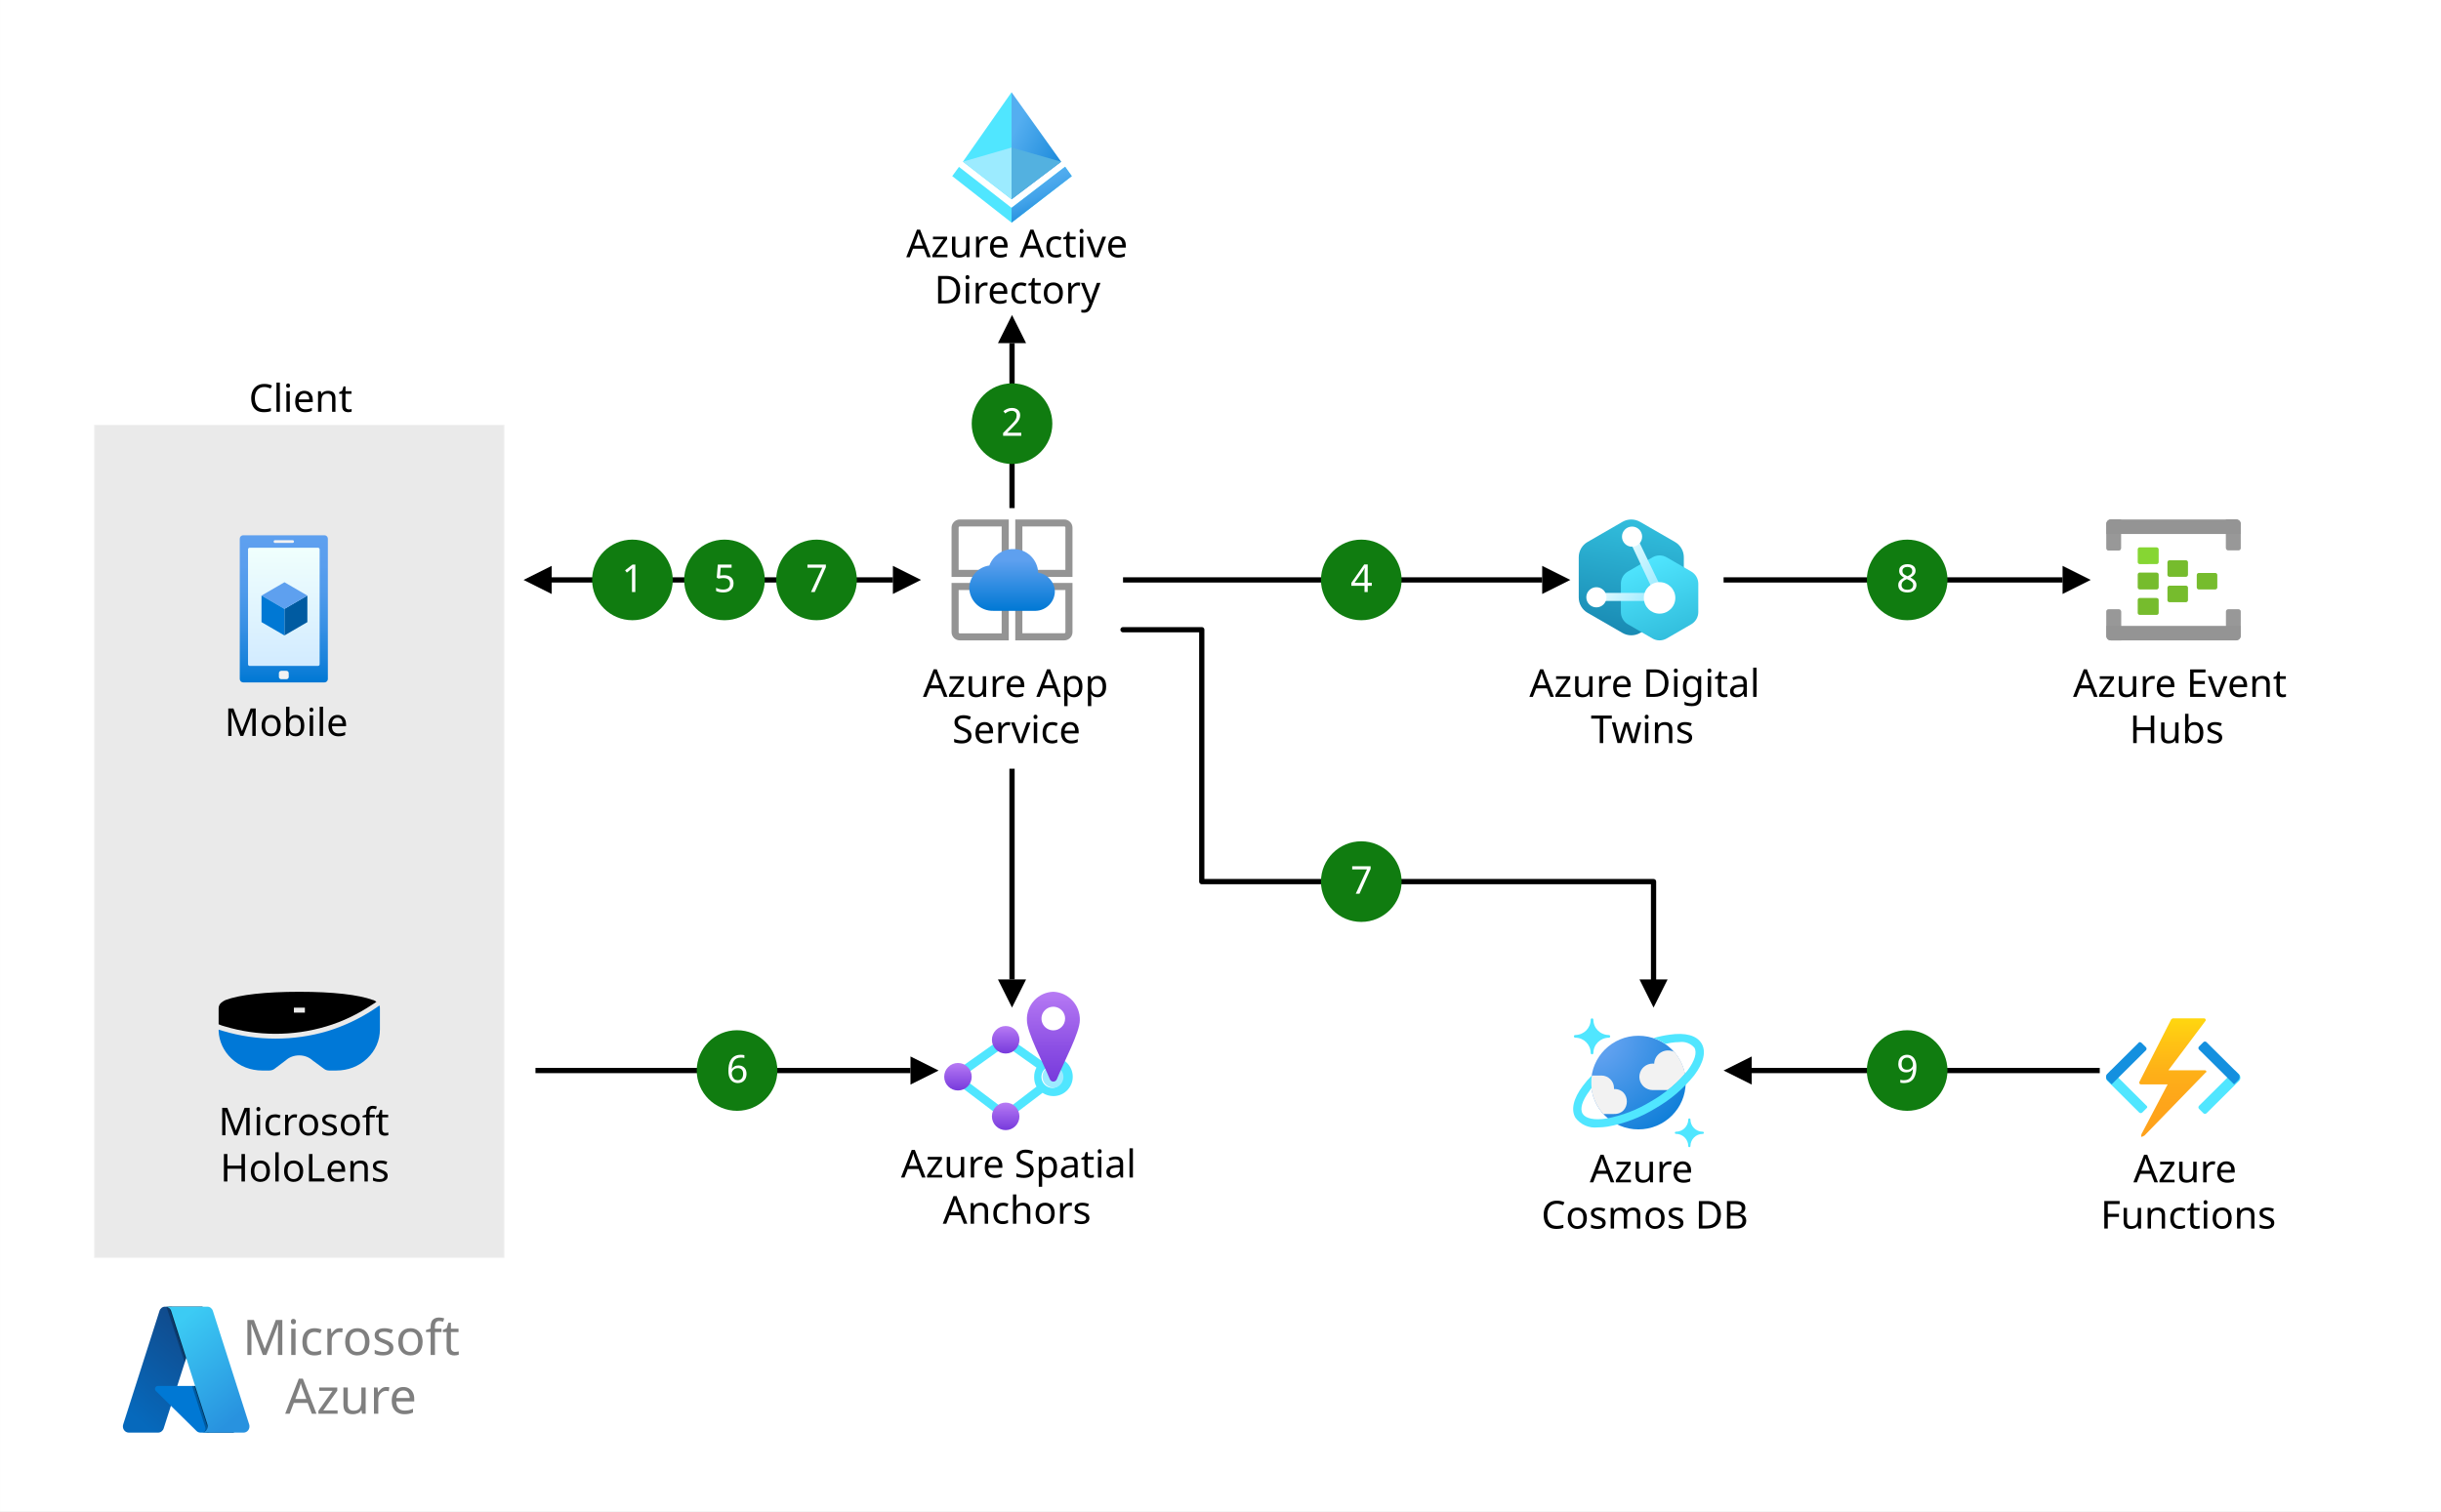
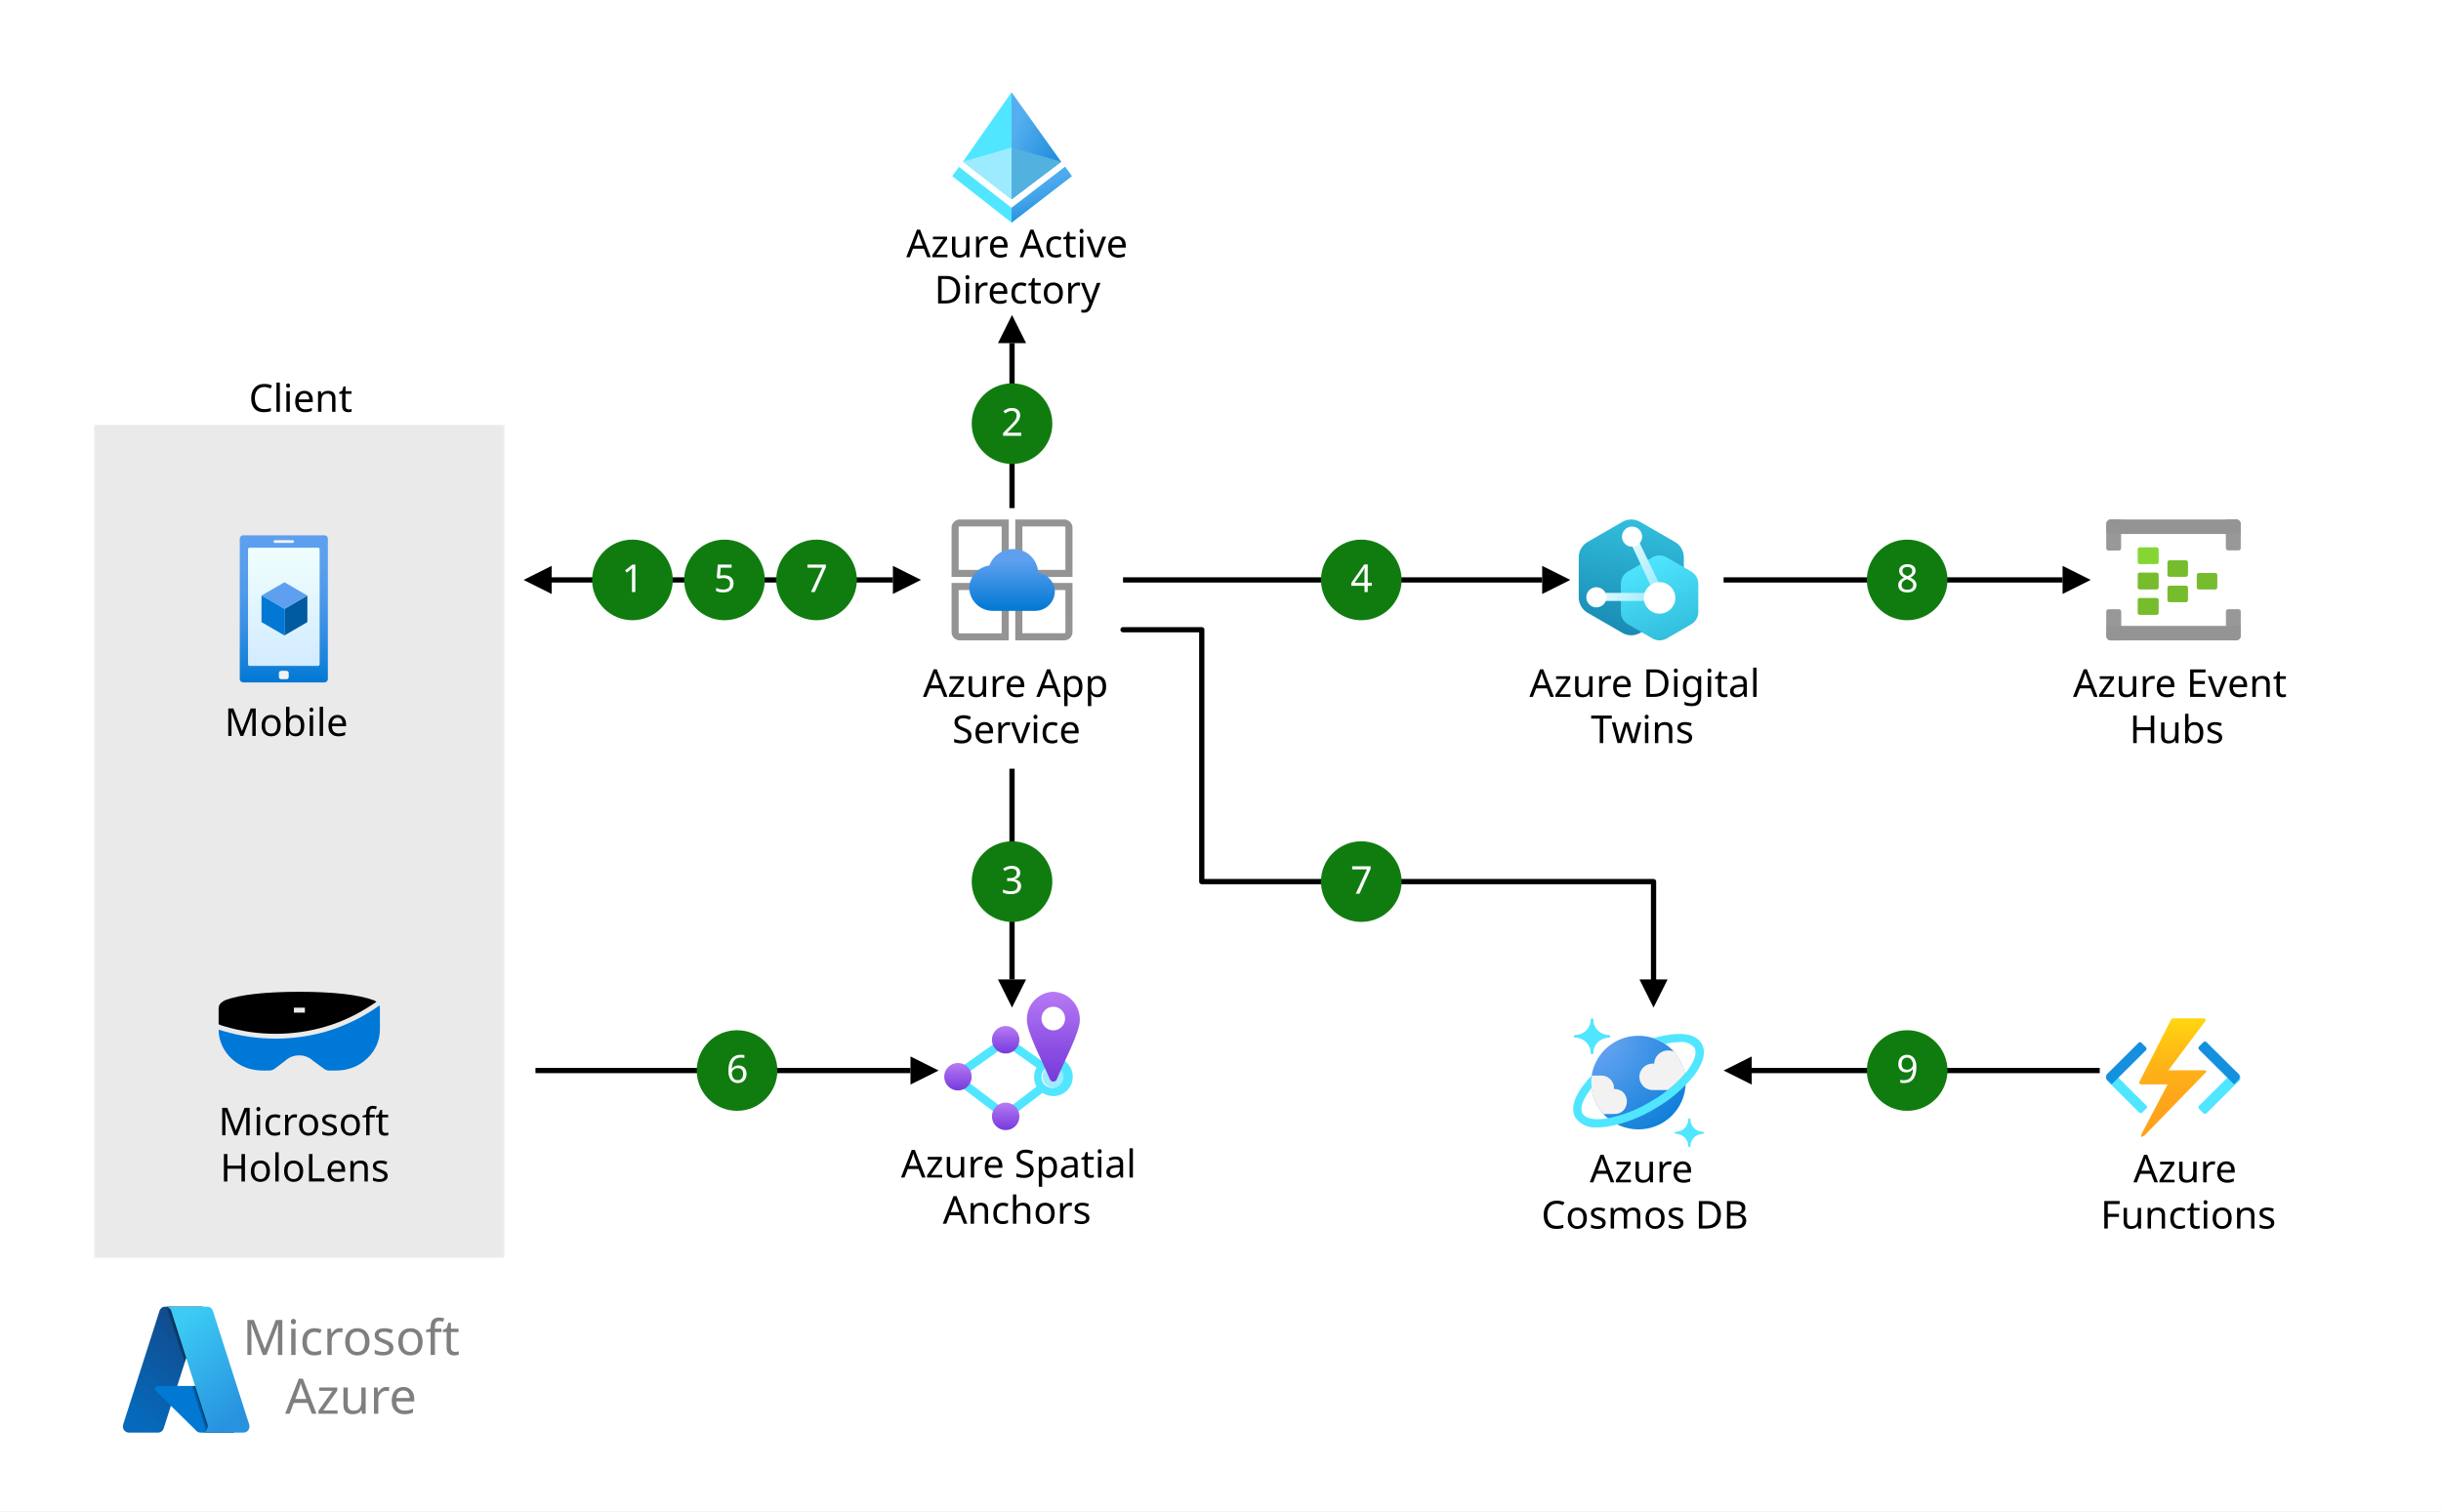
<svg xmlns="http://www.w3.org/2000/svg" xmlns:xlink="http://www.w3.org/1999/xlink" width="9.688in" height="6in" viewBox="0 0 697.5 432" xml:space="preserve" color-interpolation-filters="sRGB" class="st51">
  <style type="text/css">
	
		.st1 {fill:#ffffff;stroke:none;stroke-width:0.25}
		.st2 {fill:#eaeaea;stroke:#f2f2f2;stroke-width:0.25}
		.st3 {fill:url(#grad0-11);stroke:none;stroke-linecap:butt;stroke-width:0.75}
		.st4 {fill:#0078d4;stroke:none;stroke-linecap:butt;stroke-width:0.75}
		.st5 {fill:#000000;fill-opacity:0.5;stroke:none;stroke-linecap:butt;stroke-width:0.75}
		.st6 {fill:#000000;fill-opacity:0.25;stroke:none;stroke-linecap:butt;stroke-width:0.75}
		.st7 {fill:url(#grad0-27);stroke:none;stroke-linecap:butt;stroke-width:0.75}
		.st8 {fill:none;stroke:none;stroke-width:0.25}
		.st9 {fill:#7f7f7f;font-family:Segoe UI Semibold;font-size:1.167em}
		.st10 {font-size:1em}
		.st11 {fill:#50e6ff;stroke:none;stroke-linecap:butt;stroke-width:0.75}
		.st12 {fill:#ffffff;stroke:none;stroke-linecap:butt;stroke-width:0.75}
		.st13 {fill:url(#grad0-42);stroke:none;stroke-linecap:butt;stroke-width:0.75}
		.st14 {fill:#53b1e0;stroke:none;stroke-linecap:butt;stroke-width:0.75}
		.st15 {fill:#9cebff;stroke:none;stroke-linecap:butt;stroke-width:0.75}
		.st16 {fill:url(#grad0-50);stroke:none;stroke-linecap:butt;stroke-width:0.75}
		.st17 {fill:#000000;font-family:Segoe UI;font-size:0.917em}
		.st18 {fill:#50e6ff;stroke:none;stroke-linecap:butt;stroke-width:34}
		.st19 {fill:#1490df;stroke:none;stroke-linecap:butt;stroke-width:34}
		.st20 {fill:url(#grad0-75);stroke:none;stroke-linecap:butt;stroke-width:34}
		.st21 {fill:url(#grad0-90);stroke:none;stroke-linecap:butt;stroke-width:0.75}
		.st22 {fill:url(#grad0-100);stroke:none;stroke-linecap:butt;stroke-width:0.75}
		.st23 {fill:#949494;stroke:none;stroke-linecap:butt;stroke-width:0.75}
		.st24 {fill:url(#grad0-117);stroke:none;stroke-linecap:butt;stroke-width:0.75}
		.st25 {fill:#50e6ff;stroke:none;stroke-linecap:butt;stroke-width:33.015}
		.st26 {fill:url(#grad7-138);stroke:none;stroke-linecap:butt;stroke-width:0.799}
		.st27 {fill:#f2f2f2;stroke:none;stroke-linecap:butt;stroke-width:33.015}
		.st28 {fill:url(#grad0-157);stroke:none;stroke-linecap:butt;stroke-width:0.75}
		.st29 {fill:#f2f2f2;stroke:none;stroke-linecap:butt;stroke-width:0.75}
		.st30 {fill:url(#grad0-163);stroke:none;stroke-linecap:butt;stroke-width:0.75}
		.st31 {fill:#005ba1;stroke:none;stroke-linecap:butt;stroke-width:0.75}
		.st32 {fill:#5ea0ef;stroke:none;stroke-linecap:butt;stroke-width:0.75}
		.st33 {fill:#76bc2d;stroke:none;stroke-linecap:butt;stroke-width:34}
		.st34 {fill:#86d633;stroke:none;stroke-linecap:butt;stroke-width:34}
		.st35 {fill:#999999;stroke:none;stroke-linecap:butt;stroke-width:34}
		.st36 {fill:#999999;fill-opacity:0.5;stroke:none;stroke-linecap:butt;stroke-width:34}
		.st37 {fill:#949494;stroke:none;stroke-linecap:butt;stroke-width:34}
		.st38 {fill:url(#grad0-236);stroke:none;stroke-linecap:butt;stroke-width:0.75}
		.st39 {fill:url(#grad0-240);stroke:none;stroke-linecap:butt;stroke-width:0.75}
		.st40 {fill:url(#grad0-244);stroke:none;stroke-linecap:butt;stroke-width:0.75}
		.st41 {fill:#000000;font-family:Segoe UI Semibold;font-size:0.917em}
		.st42 {marker-end:url(#mrkr4-263);stroke:#000000;stroke-linecap:butt;stroke-width:1.5}
		.st43 {fill:#000000;fill-opacity:1;stroke:#000000;stroke-opacity:1;stroke-width:0.373}
		.st44 {marker-end:url(#mrkr4-263);marker-start:url(#mrkr4-280);stroke:#000000;stroke-linecap:butt;stroke-width:1.5}
		.st45 {marker-start:url(#mrkr4-280);stroke:#000000;stroke-linecap:butt;stroke-width:1.5}
		.st46 {marker-end:url(#mrkr4-263);stroke:#000000;stroke-linecap:round;stroke-linejoin:round;stroke-width:1.5}
		.st47 {fill:#107c10;stroke:none;stroke-width:1.5}
		.st48 {fill:#ffffff;font-family:Segoe UI;font-size:0.917em}
		.st49 {fill:#000000;stroke:none;stroke-linecap:butt;stroke-width:0.75}
		.st50 {fill:#0078d7;stroke:none;stroke-linecap:butt;stroke-width:0.75}
		.st51 {fill:none;fill-rule:evenodd;font-size:12px;overflow:visible;stroke-linecap:square;stroke-miterlimit:3}
	
	</style>
  <defs id="Patterns_And_Gradients">
    <linearGradient id="grad0-11" x1="0" y1="0" x2="1" y2="0" gradientTransform="rotate(116.9596 0.5 0.5)">
      <stop offset="0" stop-color="#114a8b" stop-opacity="1" />
      <stop offset="1" stop-color="#0669bc" stop-opacity="1" />
    </linearGradient>
    <linearGradient id="grad0-27" x1="0" y1="0" x2="1" y2="0" gradientTransform="rotate(61.84908 0.5 0.5)">
      <stop offset="0" stop-color="#3ccbf4" stop-opacity="1" />
      <stop offset="1" stop-color="#2892df" stop-opacity="1" />
    </linearGradient>
    <linearGradient id="grad0-42" x1="0" y1="0" x2="1" y2="0" gradientTransform="rotate(-133.5483 0.5 0.5)">
      <stop offset="0" stop-color="#1988d9" stop-opacity="1" />
      <stop offset="0.9" stop-color="#54aef0" stop-opacity="1" />
    </linearGradient>
    <linearGradient id="grad0-50" x1="0" y1="0" x2="1" y2="0" gradientTransform="rotate(65.83498 0.5 0.5)">
      <stop offset="0.1" stop-color="#54aef0" stop-opacity="1" />
      <stop offset="0.29" stop-color="#4fabee" stop-opacity="1" />
      <stop offset="0.51" stop-color="#41a2e9" stop-opacity="1" />
      <stop offset="0.74" stop-color="#2a93e0" stop-opacity="1" />
      <stop offset="0.88" stop-color="#1988d9" stop-opacity="1" />
    </linearGradient>
    <linearGradient id="grad0-75" x1="0" y1="0" x2="1" y2="0" gradientTransform="rotate(-90 0.5 0.5)">
      <stop offset="0" stop-color="#fea11b" stop-opacity="1" />
      <stop offset="0.285" stop-color="#fea51a" stop-opacity="1" />
      <stop offset="0.545" stop-color="#feb018" stop-opacity="1" />
      <stop offset="0.8" stop-color="#ffc314" stop-opacity="1" />
      <stop offset="1" stop-color="#ffd70f" stop-opacity="1" />
    </linearGradient>
    <linearGradient id="grad0-90" x1="0" y1="0" x2="1" y2="0" gradientTransform="rotate(-90 0.5 0.5)">
      <stop offset="0" stop-color="#773adc" stop-opacity="1" />
      <stop offset="1" stop-color="#b77af4" stop-opacity="1" />
    </linearGradient>
    <linearGradient id="grad0-100" x1="0" y1="0" x2="1" y2="0" gradientTransform="rotate(90 0.5 0.5)">
      <stop offset="0" stop-color="#b77af4" stop-opacity="1" />
      <stop offset="0.62" stop-color="#8c4fe4" stop-opacity="1" />
      <stop offset="1" stop-color="#773adc" stop-opacity="1" />
    </linearGradient>
    <linearGradient id="grad0-117" x1="0" y1="0" x2="1" y2="0" gradientTransform="rotate(90 0.5 0.5)">
      <stop offset="0.18" stop-color="#5ea0ef" stop-opacity="1" />
      <stop offset="1" stop-color="#0078d4" stop-opacity="1" />
    </linearGradient>
    <radialGradient id="grad7-138" cx="0" cy="0" r="1.4">
      <stop offset="0.185" stop-color="#5ea0ef" stop-opacity="1" />
      <stop offset="1" stop-color="#0078d4" stop-opacity="1" />
    </radialGradient>
    <linearGradient id="grad0-157" x1="0" y1="0" x2="1" y2="0" gradientTransform="rotate(-90 0.5 0.5)">
      <stop offset="0" stop-color="#0078d4" stop-opacity="1" />
      <stop offset="0.165" stop-color="#1c84dc" stop-opacity="1" />
      <stop offset="0.38" stop-color="#3990e4" stop-opacity="1" />
      <stop offset="0.59" stop-color="#4d99ea" stop-opacity="1" />
      <stop offset="0.8" stop-color="#5a9eee" stop-opacity="1" />
      <stop offset="1" stop-color="#5ea0ef" stop-opacity="1" />
    </linearGradient>
    <linearGradient id="grad0-163" x1="0" y1="0" x2="1" y2="0" gradientTransform="rotate(-90 0.5 0.5)">
      <stop offset="0" stop-color="#d2ebff" stop-opacity="1" />
      <stop offset="0.995" stop-color="#f0fffd" stop-opacity="1" />
    </linearGradient>
    <linearGradient id="grad0-236" x1="0" y1="0" x2="1" y2="0" gradientTransform="rotate(99.3305 0.5 0.5)">
      <stop offset="0" stop-color="#32bedd" stop-opacity="1" />
      <stop offset="1" stop-color="#198ab3" stop-opacity="1" />
    </linearGradient>
    <linearGradient id="grad0-240" x1="0" y1="0" x2="1" y2="0" gradientTransform="rotate(71.09833 0.5 0.5)">
      <stop offset="0" stop-color="#50e6ff" stop-opacity="1" />
      <stop offset="0.995" stop-color="#32bedd" stop-opacity="1" />
    </linearGradient>
    <linearGradient id="grad0-244" x1="0" y1="0" x2="1" y2="0" gradientTransform="rotate(29.36784 0.5 0.5)">
      <stop offset="0" stop-color="#ffffff" stop-opacity="1" />
      <stop offset="1" stop-color="#9cebff" stop-opacity="1" />
    </linearGradient>
  </defs>
  <defs id="Markers">
    <g id="lend4">
      <path d="M 2 1 L 0 0 L 2 -1 L 2 1 " style="stroke:none" />
    </g>
    <marker id="mrkr4-263" class="st43" refX="-5.36" orient="auto" markerUnits="strokeWidth" overflow="visible">
      <use xlink:href="#lend4" transform="scale(-2.68,-2.68) " />
    </marker>
    <marker id="mrkr4-280" class="st43" refX="5.12" orient="auto" markerUnits="strokeWidth" overflow="visible">
      <use xlink:href="#lend4" transform="scale(2.68) " />
    </marker>
  </defs>
  <g>
    <g id="shape1000-1">
      <rect x="0" y="0" width="697.5" height="432" class="st1" />
    </g>
  </g>
  <g>
    <g id="shape1131-3" transform="translate(27,-72.5625)">
      <rect x="0" y="194.062" width="117" height="237.938" class="st2" />
    </g>
    <g id="group1000-5" transform="translate(35.1862,-18)">
      <g id="group1001-6" transform="translate(0,-4.5)">
        <g id="group1002-7">
          <g id="shape1003-8">
            <path d="M11.96 396 L22.69 396 L11.57 430.79 A1.68 1.774 0 0 1 9.98 432 L1.59 432 A1.679 1.773 0           0 1 0 429.66 L10.37 397.21 A1.677 1.771 0 0 1 11.96 396 Z" class="st3" />
          </g>
          <g id="shape1004-12" transform="translate(9.14148,5.68434E-14)">
            <path d="M17.63 418.67 L0.73 418.67 a0.782 0.826 -180 0 0 -0.534 1.428 L11.79 431.52 A1.68 1.774           -180 0 0 12.93 432 L22.51 432 L17.63 418.67 Z" class="st4" />
          </g>
          <g id="group1005-14" transform="translate(12.9538,5.68434E-14)">
            <g id="shape1006-15" transform="translate(7.38139,5.68434E-14)">
              <path d="M3.43 432 L11.31 432 L6.43 418.67 L0 418.67 L3.72 430.29 A1.698 1.793 0 0 1 3.43 432 Z" class="st5" />
            </g>
            <g id="shape1007-17" transform="translate(9.29257E-14,-20.9906)">
              <path d="M4.94 432 L9.73 416.99 L0 416.99 A1.7 1.796 0 0 1 0.33 417.59 L4.94 432 Z" class="st5" />
            </g>
          </g>
          <g id="group1008-19" transform="translate(12.3462,5.68434E-14)">
            <g id="shape1009-20" transform="translate(0,-20.0024)">
              <path d="M0 416 L5.23 432 L5.95 429.72 L1.58 416 L0 416 Z" class="st6" />
            </g>
            <g id="shape1010-22" transform="translate(7.32219,5.68434E-14)">
              <path d="M2.59 432 L4.85 432 A2.319 2.449 -180 0 0 4.98 430.07 L1.33 418.67 L0 418.67 L3.79 430.5            A1.075 1.135 0 0 1 2.77 432 L2.59 432 Z" class="st6" />
            </g>
          </g>
          <g id="shape1011-24" transform="translate(12.088,5.68434E-14)">
            <path d="M13.54 397.21 A1.677 1.771 -180 0 0 11.95 396 L0 396 A1.705 1.8 0 0 1 1.61 397.22 L11.97           429.63 A1.704 1.799 0 0 1 10.35 432 L22.32 432 A1.679 1.773 -180 0 0 23.91 429.66 L13.54           397.21 Z" class="st7" />
          </g>
        </g>
      </g>
      <g id="shape1012-28" transform="translate(28.6277,5.68434E-14)">
        <rect x="0" y="387" width="72" height="45" class="st8" />
        <text x="5.5" y="405.3" class="st9">Microsoft <tspan x="17.66" dy="1.2em" class="st10">Azure</tspan>
        </text>
      </g>
    </g>
    <g id="group1013-32" transform="translate(272.094,-368.365)">
      <g id="shape1014-33">
        <path d="M1.92 416.07 L16.95 427.77 L32.25 416.03 L34.16 418.71 L16.95 432 L0 418.71 L1.92 416.07 Z" class="st11" />
      </g>
      <g id="shape1015-35" transform="translate(3.05583,-6.66682)">
        <path d="M0 421.24 L13.89 401.4 L28.07 421.26 L13.89 432 L0 421.24 Z" class="st12" />
      </g>
      <g id="shape1016-37" transform="translate(3.05583,-6.66682)">
        <path d="M13.89 401.4 L13.89 432 L0 421.24 L13.89 401.4 Z" class="st11" />
      </g>
      <g id="shape1017-39" transform="translate(16.9494,-6.66682)">
        <path d="M0 401.4 L0 432 L14.18 421.26 L0 401.4 Z" class="st13" />
      </g>
      <g id="shape1018-43" transform="translate(16.9494,-6.66682)">
        <path d="M0 417.21 L14.18 421.26 L0 432 L0 417.21 Z" class="st14" />
      </g>
      <g id="shape1019-45" transform="translate(3.05583,-6.66682)">
        <path d="M13.89 432 L0 421.24 L13.89 417.21 L13.89 432 Z" class="st15" />
      </g>
      <g id="shape1020-47" transform="translate(16.9494,2.27374E-13)">
        <path d="M0 432 L17.22 418.71 L15.3 416.03 L0 427.77 L0 432 Z" class="st16" />
      </g>
      <g id="shape1013-51">
        <text x="-13.15" y="441.9" class="st17">Azure Active <tspan x="-5.1" dy="1.2em" class="st10">Directory</tspan>
        </text>
      </g>
    </g>
    <g id="group1110-54" transform="translate(591.638,-86.6836)">
      <g id="group1070-55" transform="translate(10.1582,-19.6681)">
        <g id="group1071-56">
          <g id="group1072-57">
            <g id="group1073-58">
              <g id="group1074-59" transform="translate(0.0046176,-7.47204)">
                <g id="shape1075-60">
                  <path d="M11.62 430.56 L10.34 431.84 a0.64 0.636 180 0 1 -0.853 0 L0.32 422.72 A1.297              1.289 180 0 1 0.32 421.03 L1.39 419.75 L11.62 429.93 a0.401 0.399 180 0 1              1.06581E-14 0.636 L11.62 430.56 Z" class="st18" />
                </g>
              </g>
              <g id="group1076-62" transform="translate(0,-15.6909)">
                <g id="shape1077-63">
                  <path d="M10.14 420.13 L11.42 421.4 a0.64 0.636 180 0 1 8.88178E-15 0.848 L1.6 432              L0.32 430.73 A1.28 1.272 180 0 1 0.32 429.03 L9.5 419.92 a0.783 0.778              180 0 1 0.644 0.21 Z" class="st19" />
                </g>
              </g>
              <g id="group1078-65" transform="translate(26.3997,-7.26002)">
                <g id="shape1079-66">
                  <path d="M10.4 419.54 L11.69 420.81 A1.297 1.289 180 0 1 11.69 422.51 L2.3 431.84 a0.64              0.636 180 0 1 -0.853 0 L0.16 430.56 a0.64 0.636 180 0 1 -6.38378E-15              -0.848 L10.4 419.54 Z" class="st18" />
                </g>
              </g>
              <g id="group1080-68" transform="translate(26.3997,-15.6909)">
                <g id="shape1081-69">
                  <path d="M11.47 430.73 L10.19 432 L0.16 422.04 a0.64 0.636 180 0 1 -2.38698E-15 -0.848              L1.44 419.92 a0.64 0.636 180 0 1 0.853 0 L11.47 429.03 A1.28 1.272              180 0 1 11.47 430.73 Z" class="st19" />
                </g>
              </g>
              <g id="group1082-71" transform="translate(9.49793,5.68434E-14)">
                <g id="shape1083-72">
                  <path d="M8.11 416.31 L0.43 416.31 a0.459 0.456 180 0 1 -0.427 -0.424 L0 415.68 L9.17              397.65 C9.39 397.65 9.39 397.44 9.6 397.44 L18.56 397.44 a0.459 0.456 180              0 1 0.427 0.424 L18.99 398.07 L8.32 412.28 L18.77 412.28 a0.459 0.456              180 0 1 0.427 0.424 a0.213 0.212 180 0 1 -0.213 0.212 L1.49 430.94              C1.28 430.94 0.21 432 0.64 430.52 L8.11 416.31 Z" class="st20" />
                </g>
              </g>
            </g>
          </g>
        </g>
      </g>
      <g id="shape1109-76" transform="translate(-4.16836,8.7637)">
        <rect x="0" y="406.368" width="72.172" height="25.632" class="st8" />
        <text x="22.15" y="415.88" class="st17">Azure <tspan x="12.77" dy="1.2em" class="st10">Functions</tspan>
        </text>
      </g>
    </g>
    <g id="group1113-80" transform="translate(253.09,-79.0803)">
      <g id="group1021-81" transform="translate(16.7062,-29.8844)">
        <g id="group1022-82">
          <g id="shape1023-83" transform="translate(28.0807,-12.1443)">
            <ellipse cx="3.117" cy="428.883" rx="3.117" ry="3.117" class="st15" />
          </g>
          <g id="shape1024-85" transform="translate(0.953859,-2.65219)">
            <path d="M30.24 413.85 A5.491 5.491 -180 0 0 26.96 414.88 L16.61 407.6 L0 419.39 L16.61 432 L27.15 424           A5.63 5.63 -180 0 0 30.24 424.93 A5.537 5.537 -180 1 0 30.24 413.85 ZM16.61 428.98 L4.07           419.53 L16.61 410.55 L25.41 416.78 A5.397 5.397 -180 0 0 24.75 419.39 A5.584 5.584 -180           0 0 25.41 422.23 L16.61 428.98 ZM30.24 422.58 A3.141 3.141 0 1 1 30.24 416.32 A3.141 3.141           0 0 1 30.24 422.58 Z" class="st11" />
          </g>
          <g id="shape1025-87" transform="translate(13.6332,-21.8922)">
            <ellipse cx="3.932" cy="428.068" rx="3.932" ry="3.932" class="st21" />
          </g>
          <g id="shape1026-91" transform="translate(0,-11.33)">
            <ellipse cx="3.932" cy="428.068" rx="3.932" ry="3.932" class="st21" />
          </g>
          <g id="shape1027-94" transform="translate(13.6332,0)">
            <ellipse cx="3.932" cy="428.068" rx="3.932" ry="3.932" class="st21" />
          </g>
          <g id="shape1028-97" transform="translate(23.6371,-13.8798)">
            <path d="M7.56 406.33 A7.794 7.794 -180 0 0 0 414.47 C0 418.03 4.51 426.36 6.56 431.34 A1.07 1.07           -180 0 0 8.54 431.34 C10.61 426.31 15.12 417.92 15.12 414.47 A7.91 7.91 -180 0 0 7.56           406.33 ZM7.56 417.36 A3.373 3.373 0 1 1 10.91 414.01 A3.35 3.35 0 0 1 7.56 417.36           Z" class="st22" />
          </g>
        </g>
      </g>
      <g id="shape1112-101" transform="translate(9.59233E-14,-0.213168)">
        <rect x="0" y="406.36" width="72.172" height="25.64" class="st8" />
        <text x="4.36" y="415.88" class="st17">Azure Spatial <tspan x="16.3" dy="1.2em" class="st10">Anchors</tspan>
        </text>
      </g>
    </g>
    <g id="group1101-105" transform="translate(271.896,-248.955)">
      <g id="shape1102-106" transform="translate(0,-18.1224)">
        <path d="M16.35 432 L0 432 L0 417.94 A2.376 2.376 0 0 1 2.35 415.56 L16.35 415.56 L16.35 432 ZM2.03 429.97 L14.32         429.97 L14.32 417.55 L2.35 417.55 a0.324 0.324 -180 0 0 -0.324 0.324 L2.03 429.97 Z" class="st23" />
      </g>
      <g id="shape1103-108" transform="translate(18.2088,-18.1224)">
        <path d="M16.35 432 L0 432 L0 415.56 L14 415.56 A2.376 2.376 0 0 1 16.35 417.94 L16.35 432 ZM2.03 429.97 L14.32 429.97         L14.32 417.94 a0.324 0.324 -180 0 0 -0.324 -0.389 L2.03 417.55 L2.03 429.97 Z" class="st23" />
      </g>
      <g id="shape1104-110">
        <path d="M16.35 432 L2.35 432 A2.354 2.354 0 0 1 0 429.67 L0 415.58 L16.35 415.58 L16.35 432 ZM2.03 417.61 L2.03         429.67 a0.324 0.324 -180 0 0 0.324 0.324 L14.32 429.99 L14.32 417.61 L2.03 417.61 Z" class="st23" />
      </g>
      <g id="shape1105-112" transform="translate(18.2088,5.68434E-14)">
        <path d="M14 432 L0 432 L0 415.58 L16.35 415.58 L16.35 429.67 A2.354 2.354 0 0 1 14 432 ZM2.03 429.97 L14 429.97         a0.324 0.324 -180 0 0 0.324 -0.324 L14.32 417.61 L2.03 417.61 L2.03 429.97 Z" class="st23" />
      </g>
      <g id="shape1106-114" transform="translate(5.0544,-8.4456)">
        <path d="M24.47 426.49 A5.594 5.594 -180 0 0 19.7 421.09 A6.998 6.998 -180 0 0 12.55 414.35 A7.171 7.171 -180         0 0 5.75 419.04 A6.653 6.653 -180 0 0 0 425.52 A6.718 6.718 -180 0 0 6.89 432 L18.71 432 L19.01         432 A5.638 5.638 -180 0 0 24.47 426.49 Z" class="st24" />
      </g>
    </g>
    <g id="shape1111-118" transform="translate(253.09,-216.68)">
      <rect x="0" y="406.368" width="72.172" height="25.632" class="st8" />
      <text x="10.63" y="415.88" class="st17">Azure App <tspan x="18.99" dy="1.2em" class="st10">Service</tspan>
      </text>
    </g>
    <g id="group1116-122" transform="translate(432.118,-77.9117)">
      <g id="group1084-123" transform="translate(16.7062,-26.1754)">
        <g id="group1085-124">
          <g id="group1086-125">
            <g id="group1087-126">
              <g id="group1088-127" transform="translate(0.906667,-26.5404)">
                <g id="shape1089-128">
                  <path d="M5.19 432 a0.385 0.381 180 0 1 -0.387 -0.383 A4.422 4.381 -0 0 0 0.39              427.24 a0.387 0.383 180 0 1 -0.387 -0.381 a0.387 0.383 180 0 1              0.387 -0.383 A4.422 4.381 -0 0 0 4.8 422.1 a0.385 0.381 180 0 1 0.387              -0.383 a0.385 0.381 180 0 1 0.387 0.383 A4.422 4.381 -0 0 0 9.99              426.48 a0.385 0.381 180 0 1 0.387 0.383 a0.385 0.381 180 0 1 -0.387              0.383 A4.419 4.379 -0 0 0 5.58 431.62 a0.389 0.385 180 0 1 -0.387              0.383 L5.19 432 Z" class="st25" />
                </g>
              </g>
              <g id="group1090-130" transform="translate(29.7548,2.27374E-13)">
                <g id="shape1091-131">
                  <path d="M4.15 432 a0.31 0.307 180 0 1 -0.31 -0.307 A3.536 3.503 -0 0 0 0.31 428.19              a0.31 0.307 180 0 1 -0.31 -0.304 a0.31 0.307 180 0 1 0.31 -0.307              A3.534 3.501 -0 0 0 3.84 424.08 a0.31 0.307 180 0 1 0.31 -0.307 a0.31              0.307 180 0 1 0.31 0.307 A3.534 3.501 -0 0 0 7.99 427.58 a0.31 0.307              180 1 1 5.32907E-15 0.614 A3.536 3.503 -0 0 0 4.46 431.69 a0.31 0.307              180 0 1 -0.31 0.304 L4.15 432 Z" class="st25" />
                </g>
              </g>
              <g id="group1092-133" transform="translate(5.23318,-5.0858)">
                <g id="group1093-134" transform="translate(0.605066,5.68434E-14)">
                  <g id="shape1094-135">
                    <ellipse cx="13.507" cy="418.617" rx="13.507" ry="13.383" class="st26" />
                  </g>
                </g>
                <g id="group1095-139" transform="translate(-1.38889E-13,-4.27602)">
                  <g id="shape1096-140">
                    <path d="M7.12 431.87 C12.04 432 12.05 424.63 7.13 424.74 C7.14 424.64 7.15 424.54 7.14 424.44               C7.13 422.46 5.5 420.86 3.5 420.88 L0.8 420.88 C0 424.41 1.33 428.9 4.09 431.87               L7.12 431.87 Z" class="st27" />
                  </g>
                </g>
                <g id="group1097-142" transform="translate(14.4309,-11.2509)">
                  <g id="shape1098-143">
                    <path d="M12.99 427.41 C12.99 427.37 12.99 427.34 12.97 427.31 A13.137 13.016 -0 0 0 9.88               421.04 A4.011 3.974 -0 0 0 9.25 420.84 A3.969 3.932 -0 0 0 4.19 424.47               A4.395 4.355 -0 0 0 3.75 424.44 A3.817 3.782 -0 0 0 2.48 431.78 A3.189               3.159 -0 0 0 3.66 432 L8.12 432 A29.564 29.291 -0 0 0 12.99 427.41 Z" class="st27" />
                  </g>
                </g>
              </g>
              <g id="group1099-145" transform="translate(0,-5.64874)">
                <g id="shape1100-146">
                  <path d="M37.38 407.98 C36 405.7 32.76 404.82 28.25 405.49 A32.098 31.802 -0 0 0 23.68 406.46              A14.188 14.057 180 0 1 27.03 408.14 C27.56 408.02 28.09 407.89 28.61 407.81 A16.46              16.308 180 0 1 31.03 407.61 A4.808 4.764 180 0 1 35.33 409.19 C36.17 410.58              35.46 412.96 33.39 415.72 A36.751 36.411 180 0 1 22.95 424.54 A36.827 36.487              180 0 1 10.15 429.47 C6.71 429.98 4.25 429.47 3.41 428.08 C2.57 426.7 3.28 424.32              5.36 421.57 C5.62 421.22 5.68 421.05 5.98 420.71 A13.739 13.612 180 0 1 6.03 417.16              A25.387 25.152 -0 0 0 3.46 420.15 C0.74 423.75 0 427 1.38 429.28 A6.955 6.891              -0 0 0 7.75 432 A18.535 18.363 -0 0 0 10.5 431.78 A39.238 38.876 -0 0 0 24.17              426.56 A39.135 38.773 -0 0 0 35.29 417.12 C38.02 413.51 38.76 410.26 37.38 407.98              Z" class="st25" />
                </g>
              </g>
            </g>
          </g>
        </g>
      </g>
      <g id="shape1115-148">
        <rect x="0" y="406.36" width="72.172" height="25.64" class="st8" />
        <text x="22.15" y="415.88" class="st17">Azure <tspan x="8.31" dy="1.2em" class="st10">Cosmos DB</tspan>
        </text>
      </g>
    </g>
    <g id="group1118-152" transform="translate(68.494,-236.938)">
      <g id="group1119-153">
        <g id="shape1120-154">
          <path d="M0 431.02 a0.979 0.979 -180 0 0 0.979 0.979 L24.2 432 a0.979 0.979 -180 0 0 0.979          -0.979 L25.18 390.92 a0.979 0.979 -180 0 0 -0.979 -0.979 L0.98 389.94 a0.979 0.979          -180 0 0 -0.979 0.979 L0 431.02 Z" class="st28" />
        </g>
        <g id="shape1121-158" transform="translate(9.68832,-39.8726)">
          <path d="M0 431.64 a0.36 0.36 -180 0 0 0.36 0.36 L5.44 432 a0.36 0.36 -180 0 0 0.36          -0.36 L5.8 431.58 a0.36 0.36 -180 0 0 -0.36 -0.36 L0.36 431.22 a0.36 0.36          -180 0 0 -0.36 0.36 L0 431.64 Z" class="st29" />
        </g>
        <g id="shape1122-160" transform="translate(2.36249,-4.7133)">
          <path d="M0 431.53 a0.47 0.47 -180 0 0 0.47 0.47 L19.99 432 a0.47 0.47 -180 0 0 0.47          -0.47 L20.46 398.68 a0.47 0.47 -180 0 0 -0.47 -0.47 L0.47 398.21 a0.47 0.47          -180 0 0 -0.47 0.47 L0 431.53 Z" class="st30" />
        </g>
        <g id="shape1123-164" transform="translate(11.1839,-0.916021)">
          <path d="M-0 431.33 a0.668 0.668 -180 0 0 0.668 0.668 L2.15 432 a0.668 0.668 -180 0 0 0.668          -0.668 L2.81 430.27 a0.668 0.668 -180 0 0 -0.668 -0.668 L0.67 429.6 a0.668 0.668          -180 0 0 -0.668 0.668 L0 431.33 Z" class="st29" />
        </g>
        <g id="shape1124-166" transform="translate(12.7705,-13.4248)">
          <path d="M6.55 420.6 L6.55 428.19 L0 432 L0 424.4 L6.55 420.6 Z" class="st31" />
        </g>
        <g id="shape1125-168" transform="translate(6.21586,-21.0101)">
          <path d="M13.11 428.19 L6.56 432 L0 428.19 L6.56 424.38 L13.11 428.19 Z" class="st32" />
        </g>
        <g id="shape1126-170" transform="translate(6.21586,-13.4248)">
          <path d="M6.55 424.41 L6.55 432 L0 428.19 L0 420.6 L6.55 424.41 Z" class="st4" />
        </g>
      </g>
    </g>
    <g id="shape1127-172" transform="translate(45,-212.12)">
      <rect x="0" y="406.36" width="72.172" height="25.64" class="st8" />
      <text x="19.15" y="422.48" class="st17">Mobile</text>
    </g>
    <g id="shape1128-175" transform="translate(49.4142,-91.3598)">
      <rect x="0" y="406.36" width="72.172" height="25.64" class="st8" />
      <text x="13" y="415.88" class="st17">Microsoft <tspan x="13.49" dy="1.2em" class="st10">HoloLens</tspan>
      </text>
    </g>
    <g id="group1129-179" transform="translate(591.638,-216.68)">
      <g id="group1036-180" transform="translate(10.2465,-32.2747)">
        <g id="group1037-181">
          <g id="group1038-182">
            <g id="group1039-183">
              <g id="group1040-184" transform="translate(17.46,-10.911)">
                <g id="shape1041-185">
                  <path d="M5.87 424.12 a0.593 0.587 90 0 1 -0.542 0.616 L0.61 424.74 a0.593 0.587              90 0 1 -0.61 -0.548 L0 420.63 a0.593 0.587 90 0 1 0.542 -0.616              L5.26 420.02 a0.593 0.587 90 0 1 0.61 0.548 L5.87 424.12 ZM14.25 427.73              a0.593 0.587 90 0 1 -0.542 0.616 L8.99 428.35 a0.593 0.587 90              0 1 -0.61 -0.548 L8.38 424.26 a0.593 0.587 90 0 1 0.542 -0.616              L13.64 423.64 a0.593 0.587 90 0 1 0.61 0.548 L14.25 427.73 ZM5.87 431.38              a0.593 0.587 90 0 1 -0.542 0.616 L0.61 432 a0.593 0.587 90 0 1              -0.61 -0.548 L0 427.89 a0.593 0.587 90 0 1 0.542 -0.616 L5.26              427.27 a0.593 0.587 90 0 1 0.61 0.548 L5.87 431.38 Z" class="st33" />
                </g>
              </g>
              <g id="group1042-187" transform="translate(8.96703,-21.7991)">
                <g id="shape1043-188">
                  <path d="M5.99 431.4 a0.571 0.565 90 0 1 -0.52 0.593 L0.61 432 a0.593 0.587              90 0 1 -0.61 -0.525 L0 427.77 a0.593 0.587 90 0 1 0.542 -0.571              L5.26 427.2 C5.76 427.2 5.99 427.46 5.99 427.82 L5.99 431.4 Z" class="st34" />
                </g>
              </g>
              <g id="group1044-190" transform="translate(8.96703,-7.28161)">
                <g id="shape1045-191">
                  <path d="M5.99 424.1 a0.571 0.565 90 0 1 -0.52 0.616 L0.61 424.72 a0.593 0.587              90 0 1 -0.61 -0.616 L0 420.49 a0.593 0.587 90 0 1 0.542 -0.593              L5.26 419.9 C5.76 419.9 5.99 420.15 5.99 420.49 L5.99 424.1 ZM5.99 431.38 a0.571              0.565 90 0 1 -0.52 0.616 L0.61 432 a0.593 0.587 90 0 1 -0.61              -0.548 L0 427.75 a0.571 0.565 90 0 1 0.542 -0.593 L5.26 427.16 C5.76              427.16 5.99 427.39 5.99 427.75 L5.99 431.38 Z" class="st33" />
                </g>
              </g>
              <g id="group1046-193" transform="translate(3.82194E-14,-25.6797)">
                <g id="group1047-194">
                  <g id="shape1048-195">
                    <path d="M1.29 423.12 L4.2 423.12 L4.2 431.34 a0.662 0.655 90 0 1 -0.655 0.662               L0.66 432 a0.662 0.655 90 0 1 -0.655 -0.662 L0 424.49 A1.301 1.287               90 0 1 1.29 423.12 Z" class="st35" />
                  </g>
                </g>
                <g id="group1049-197">
                  <g id="shape1050-198">
                    <path d="M1.29 423.12 L4.2 423.12 L4.2 431.34 a0.662 0.655 90 0 1 -0.655 0.662               L0.66 432 a0.662 0.655 90 0 1 -0.655 -0.662 L0 424.49 A1.301 1.287               90 0 1 1.29 423.12 Z" class="st36" />
                  </g>
                </g>
              </g>
              <g id="group1051-200" transform="translate(34.1751,-25.7481)">
                <g id="group1052-201">
                  <g id="shape1053-202">
                    <path d="M0.02 423.19 L2.94 423.19 A1.301 1.287 90 0 1 4.23 424.49 L4.23 431.34 a0.662               0.655 90 0 1 -0.655 0.662 L0.66 432 a0.662 0.655 90 0 1 -0.655               -0.662 L0 423.19 L0.02 423.19 Z" class="st35" />
                  </g>
                </g>
                <g id="group1054-204">
                  <g id="shape1055-205">
                    <path d="M0.02 423.19 L2.94 423.19 A1.301 1.287 90 0 1 4.23 424.49 L4.23 431.34 a0.662               0.655 90 0 1 -0.655 0.662 L0.66 432 a0.662 0.655 90 0 1 -0.655               -0.662 L0 423.19 L0.02 423.19 Z" class="st36" />
                  </g>
                </g>
              </g>
              <g id="group1056-207" transform="translate(0,-30.4047)">
                <g id="shape1057-208">
                  <path d="M38.4 429.15 L38.4 432 L0 432 L0 429.15 A1.301 1.287 90 0 1 1.29 427.85 L37.14 427.85              A1.301 1.287 90 0 1 38.4 429.15 Z" class="st37" />
                </g>
              </g>
              <g id="group1058-210">
                <g id="group1059-211">
                  <g id="shape1060-212">
                    <path d="M0.66 423.12 L3.57 423.12 a0.662 0.655 90 0 1 0.655 0.662 L4.23 432               L1.29 432 A1.301 1.287 90 0 1 0 430.7 L0 423.67 a0.662 0.655 90 0 1               0.655 -0.548 L0.66 423.12 Z" class="st35" />
                  </g>
                </g>
                <g id="group1061-214">
                  <g id="shape1062-215">
                    <path d="M0.66 423.12 L3.57 423.12 a0.662 0.655 90 0 1 0.655 0.662 L4.23 432               L1.29 432 A1.301 1.287 90 0 1 0 430.7 L0 423.67 a0.662 0.655 90 0 1               0.655 -0.548 L0.66 423.12 Z" class="st36" />
                  </g>
                </g>
              </g>
              <g id="group1063-217" transform="translate(34.1976,-0.0684793)">
                <g id="group1064-218">
                  <g id="shape1065-219">
                    <path d="M0.63 423.19 L3.55 423.19 a0.662 0.655 90 0 1 0.655 0.662 L4.2 430.7               A1.301 1.287 90 0 1 2.91 432 L0 432 L0 423.74 a0.662 0.655 90 0 1 0.632               -0.548 L0.63 423.19 Z" class="st35" />
                  </g>
                </g>
                <g id="group1066-221">
                  <g id="shape1067-222">
                    <path d="M0.63 423.19 L3.55 423.19 a0.662 0.655 90 0 1 0.655 0.662 L4.2 430.7               A1.301 1.287 90 0 1 2.91 432 L0 432 L0 423.74 a0.662 0.655 90 0 1 0.632               -0.548 L0.63 423.19 Z" class="st36" />
                  </g>
                </g>
              </g>
              <g id="group1068-224">
                <g id="shape1069-225">
                  <path d="M0 430.7 L0 427.85 L38.4 427.85 L38.4 430.7 A1.301 1.287 90 0 1 37.11 432 L1.29 432              A1.301 1.287 90 0 1 -0 430.7 Z" class="st37" />
                </g>
              </g>
            </g>
          </g>
        </g>
      </g>
      <g id="shape1107-227" transform="translate(-6.63841,5.68434E-14)">
        <rect x="0" y="406.368" width="72.172" height="25.632" class="st8" />
        <text x="7.37" y="415.88" class="st17">Azure Event <tspan x="23.5" dy="1.2em" class="st10">Hubs</tspan>
        </text>
      </g>
    </g>
    <g id="group1130-231" transform="translate(432.118,-216.68)">
      <g id="group1029-232" transform="translate(19.0035,-32.2747)">
        <g id="shape1030-233" transform="translate(-1.71863E-13,-1.45145)">
          <path d="M27.5 405.32 L17.52 399.57 A5.038 5.038 -180 0 0 12.49 399.57 L2.52 405.32 A5.04 5.04 -180          0 0 -0 409.69 L0 421.2 A5.04 5.04 -180 0 0 2.52 425.57 L12.5 431.33 A5.038 5.038 -180          0 0 17.53 431.33 L27.52 425.57 A5.04 5.04 -180 0 0 30.03 421.2 L30.03 409.69 A5.04 5.04          -180 0 0 27.5 405.32 Z" class="st38" />
        </g>
        <g id="shape1031-237" transform="translate(12.0416,5.68434E-14)">
          <path d="M20.09 412.31 L13.08 408.26 A4.049 4.049 -180 0 0 9.03 408.26 L2.02 412.31 A4.032 4.032 -180          0 0 0 415.81 L0 423.91 A4.043 4.043 -180 0 0 2.02 427.41 L9.03 431.46 A4.049 4.049 -180          0 0 13.08 431.46 L20.09 427.41 A4.047 4.047 -180 0 0 22.12 423.91 L22.12 415.81 A4.045 4.045          -180 0 0 20.09 412.31 Z" class="st39" />
        </g>
        <g id="shape1032-241" transform="translate(5.24132,-11.2736)">
          <path d="M9.11 414.4 L11.13 413.29 L19.78 431.23 L19.08 432 L0 432 L0.22 429.7 L16.31 429.7 L9.11 414.4 Z" class="st40" />
        </g>
        <g id="shape1033-245" transform="translate(2.16373,-9.43626)">
          <ellipse cx="2.88" cy="429.12" rx="2.88" ry="2.88" class="st12" />
        </g>
        <g id="shape1034-247" transform="translate(18.5981,-7.64115)">
          <ellipse cx="4.5" cy="427.5" rx="4.5" ry="4.5" class="st12" />
        </g>
        <g id="shape1035-249" transform="translate(12.3565,-26.7672)">
          <ellipse cx="2.88" cy="429.12" rx="2.88" ry="2.88" class="st12" />
        </g>
      </g>
      <g id="shape1117-251">
        <rect x="0" y="406.368" width="72.172" height="25.632" class="st8" />
        <text x="4.89" y="415.88" class="st17">Azure Digital <tspan x="22.45" dy="1.2em" class="st10">Twins</tspan>
        </text>
      </g>
    </g>
    <g id="shape1132-255" transform="translate(49.4142,-311.18)">
      <rect x="0" y="419.18" width="72.172" height="12.82" class="st8" />
      <text x="21.68" y="428.89" class="st41">Client</text>
    </g>
    <g id="shape1134-258" transform="translate(-142.824,145.241) rotate(-90)">
      <path d="M0 432 L47.16 432" class="st42" />
    </g>
    <g id="shape1135-264" transform="translate(492.511,-266.235)">
      <path d="M0 432 L96.87 432" class="st42" />
    </g>
    <g id="shape1136-269" transform="translate(320.897,-266.235)">
      <path d="M0 432 L119.78 432" class="st42" />
    </g>
    <g id="shape1137-274" transform="translate(149.586,-266.235)">
      <path d="M7.68 432 L8.04 432 L105.55 432" class="st44" />
    </g>
    <g id="shape1138-282" transform="translate(721.176,219.724) rotate(90)">
      <path d="M0 432 L60.24 432" class="st42" />
    </g>
    <g id="shape1139-287" transform="translate(153,-126)">
      <path d="M0 432 L107.16 432" class="st42" />
    </g>
    <g id="shape1140-292" transform="translate(492.511,-126)">
      <path d="M7.68 432 L8.04 432 L107.49 432" class="st45" />
    </g>
    <g id="shape1141-297" transform="translate(320.897,-252)">
      <path d="M0 432 L22.5 432 L22.5 504 L151.6 504 L151.6 531.96" class="st46" />
    </g>
    <g id="shape1142-302" transform="translate(195.487,-254.714)">
      <ellipse cx="11.521" cy="420.479" rx="11.521" ry="11.521" class="st47" />
      <text x="8.44" y="423.95" class="st48">5</text>
    </g>
    <g id="shape1143-305" transform="translate(221.791,-254.714)">
      <ellipse cx="11.521" cy="420.479" rx="11.521" ry="11.521" class="st47" />
      <text x="8.44" y="423.95" class="st48">7</text>
    </g>
    <g id="shape1133-308" transform="translate(169.184,-254.714)">
      <ellipse cx="11.521" cy="420.479" rx="11.521" ry="11.521" class="st47" />
      <text x="8.44" y="423.95" class="st48">1</text>
    </g>
    <g id="shape1144-311" transform="translate(199.079,-114.479)">
      <ellipse cx="11.521" cy="420.479" rx="11.521" ry="11.521" class="st47" />
      <text x="8.44" y="423.95" class="st48">6</text>
    </g>
    <g id="shape1145-314" transform="translate(277.654,-299.376)">
      <ellipse cx="11.521" cy="420.479" rx="11.521" ry="11.521" class="st47" />
      <text x="8.44" y="423.95" class="st48">2</text>
    </g>
    <g id="shape1146-317" transform="translate(377.457,-254.714)">
      <ellipse cx="11.521" cy="420.479" rx="11.521" ry="11.521" class="st47" />
      <text x="8.44" y="423.95" class="st48">4</text>
    </g>
    <g id="shape1147-320" transform="translate(377.457,-168.479)">
      <ellipse cx="11.521" cy="420.479" rx="11.521" ry="11.521" class="st47" />
      <text x="8.44" y="423.95" class="st48">7</text>
    </g>
    <g id="shape1148-323" transform="translate(533.447,-254.714)">
      <ellipse cx="11.521" cy="420.479" rx="11.521" ry="11.521" class="st47" />
      <text x="8.44" y="423.95" class="st48">8</text>
    </g>
    <g id="shape1149-326" transform="translate(533.447,-114.479)">
      <ellipse cx="11.521" cy="420.479" rx="11.521" ry="11.521" class="st47" />
      <text x="8.44" y="423.95" class="st48">9</text>
    </g>
    <g id="group1150-329" transform="translate(62.4565,-126)">
      <g id="shape1151-330" transform="translate(-1.1191E-13,-9.78652)">
        <path d="M21.51 423.83 L24.65 423.83 L24.65 424.53 L24.65 425.23 L21.51 425.23 L21.51 424.53 L21.51 423.83 ZM0.93         428.93 L1.64 429.14 C11.1 432 21.29 432 30.68 429.2 C35.41 427.81 39.86 425.64 43.94 422.91 L44.59 422.5         L45.09 422.14 C44.8 421.94 44.59 421.8 44.23 421.65 L44.16 421.65 C40 420.11 32.68 419.28 23.08 419.28         C13.33 419.28 6.02 420.11 1.93 421.65 C1.43 421.87 1.07 422.14 0.64 422.5 C0.21 422.91 0 423.47 0 424.03         L0 428.57 L0.93 428.93 Z" class="st49" />
      </g>
      <g id="shape1152-332" transform="translate(0.000285809,1.13687E-13)">
        <path d="M45.94 413.41 L44.73 414.25 C40.57 417.04 35.91 419.28 31.11 420.74 C21.44 423.61 10.96 423.61 1.21 420.68         L0 420.32 L0 420.74 C0.14 423.68 1.43 426.48 3.66 428.57 C6.02 430.81 9.17 432 12.48 432 L14.48 432         C15.05 432 15.62 431.79 15.98 431.51 L19.21 429.07 C20.21 428.16 21.58 427.67 23.01 427.67 C24.44 427.67         25.81 428.16 26.88 429.13 L30.11 431.51 C30.54 431.86 31.11 432 31.61 432 L33.61 432 C36.98 432 40.07         430.81 42.43 428.57 C44.8 426.34 46.09 423.4 46.09 420.25 L46.09 414.25 C46.09 413.97 46.09 413.68 45.94         413.41 Z" class="st50" />
      </g>
    </g>
+     <g id="shape1153-334" transform="translate(277.654,-168.479)">
+       <ellipse cx="11.521" cy="420.479" rx="11.521" ry="11.521" class="st47" />
+       <text x="8.44" y="423.95" class="st48">3</text>
+     </g>
  </g>
</svg>
